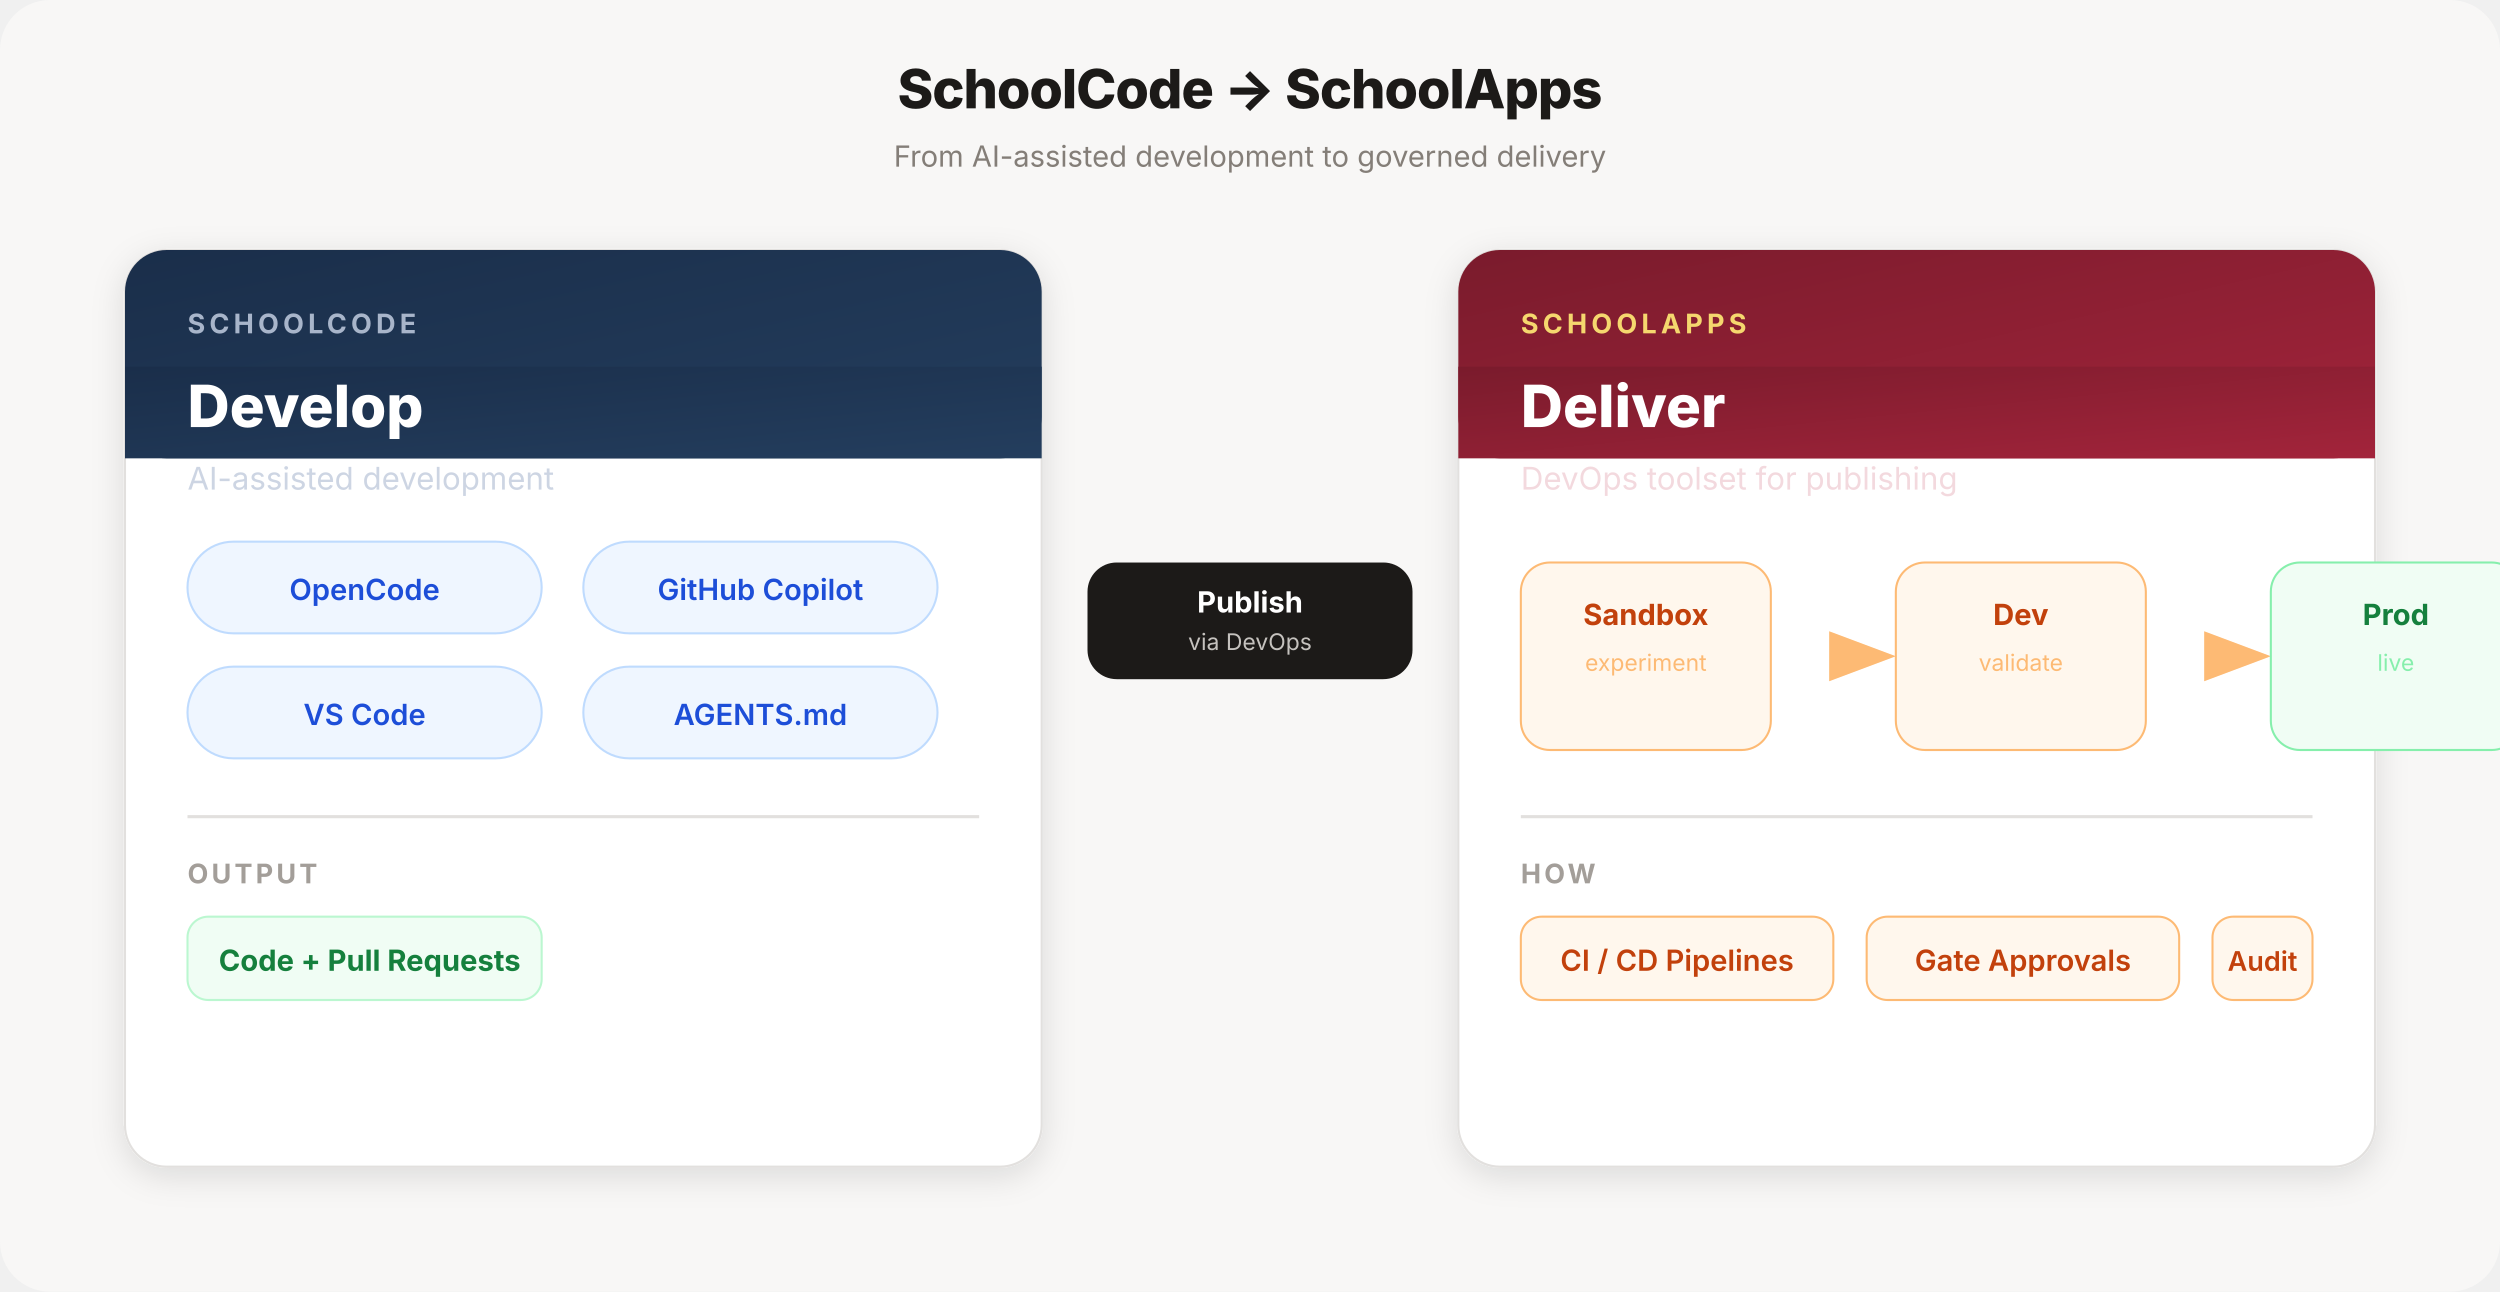
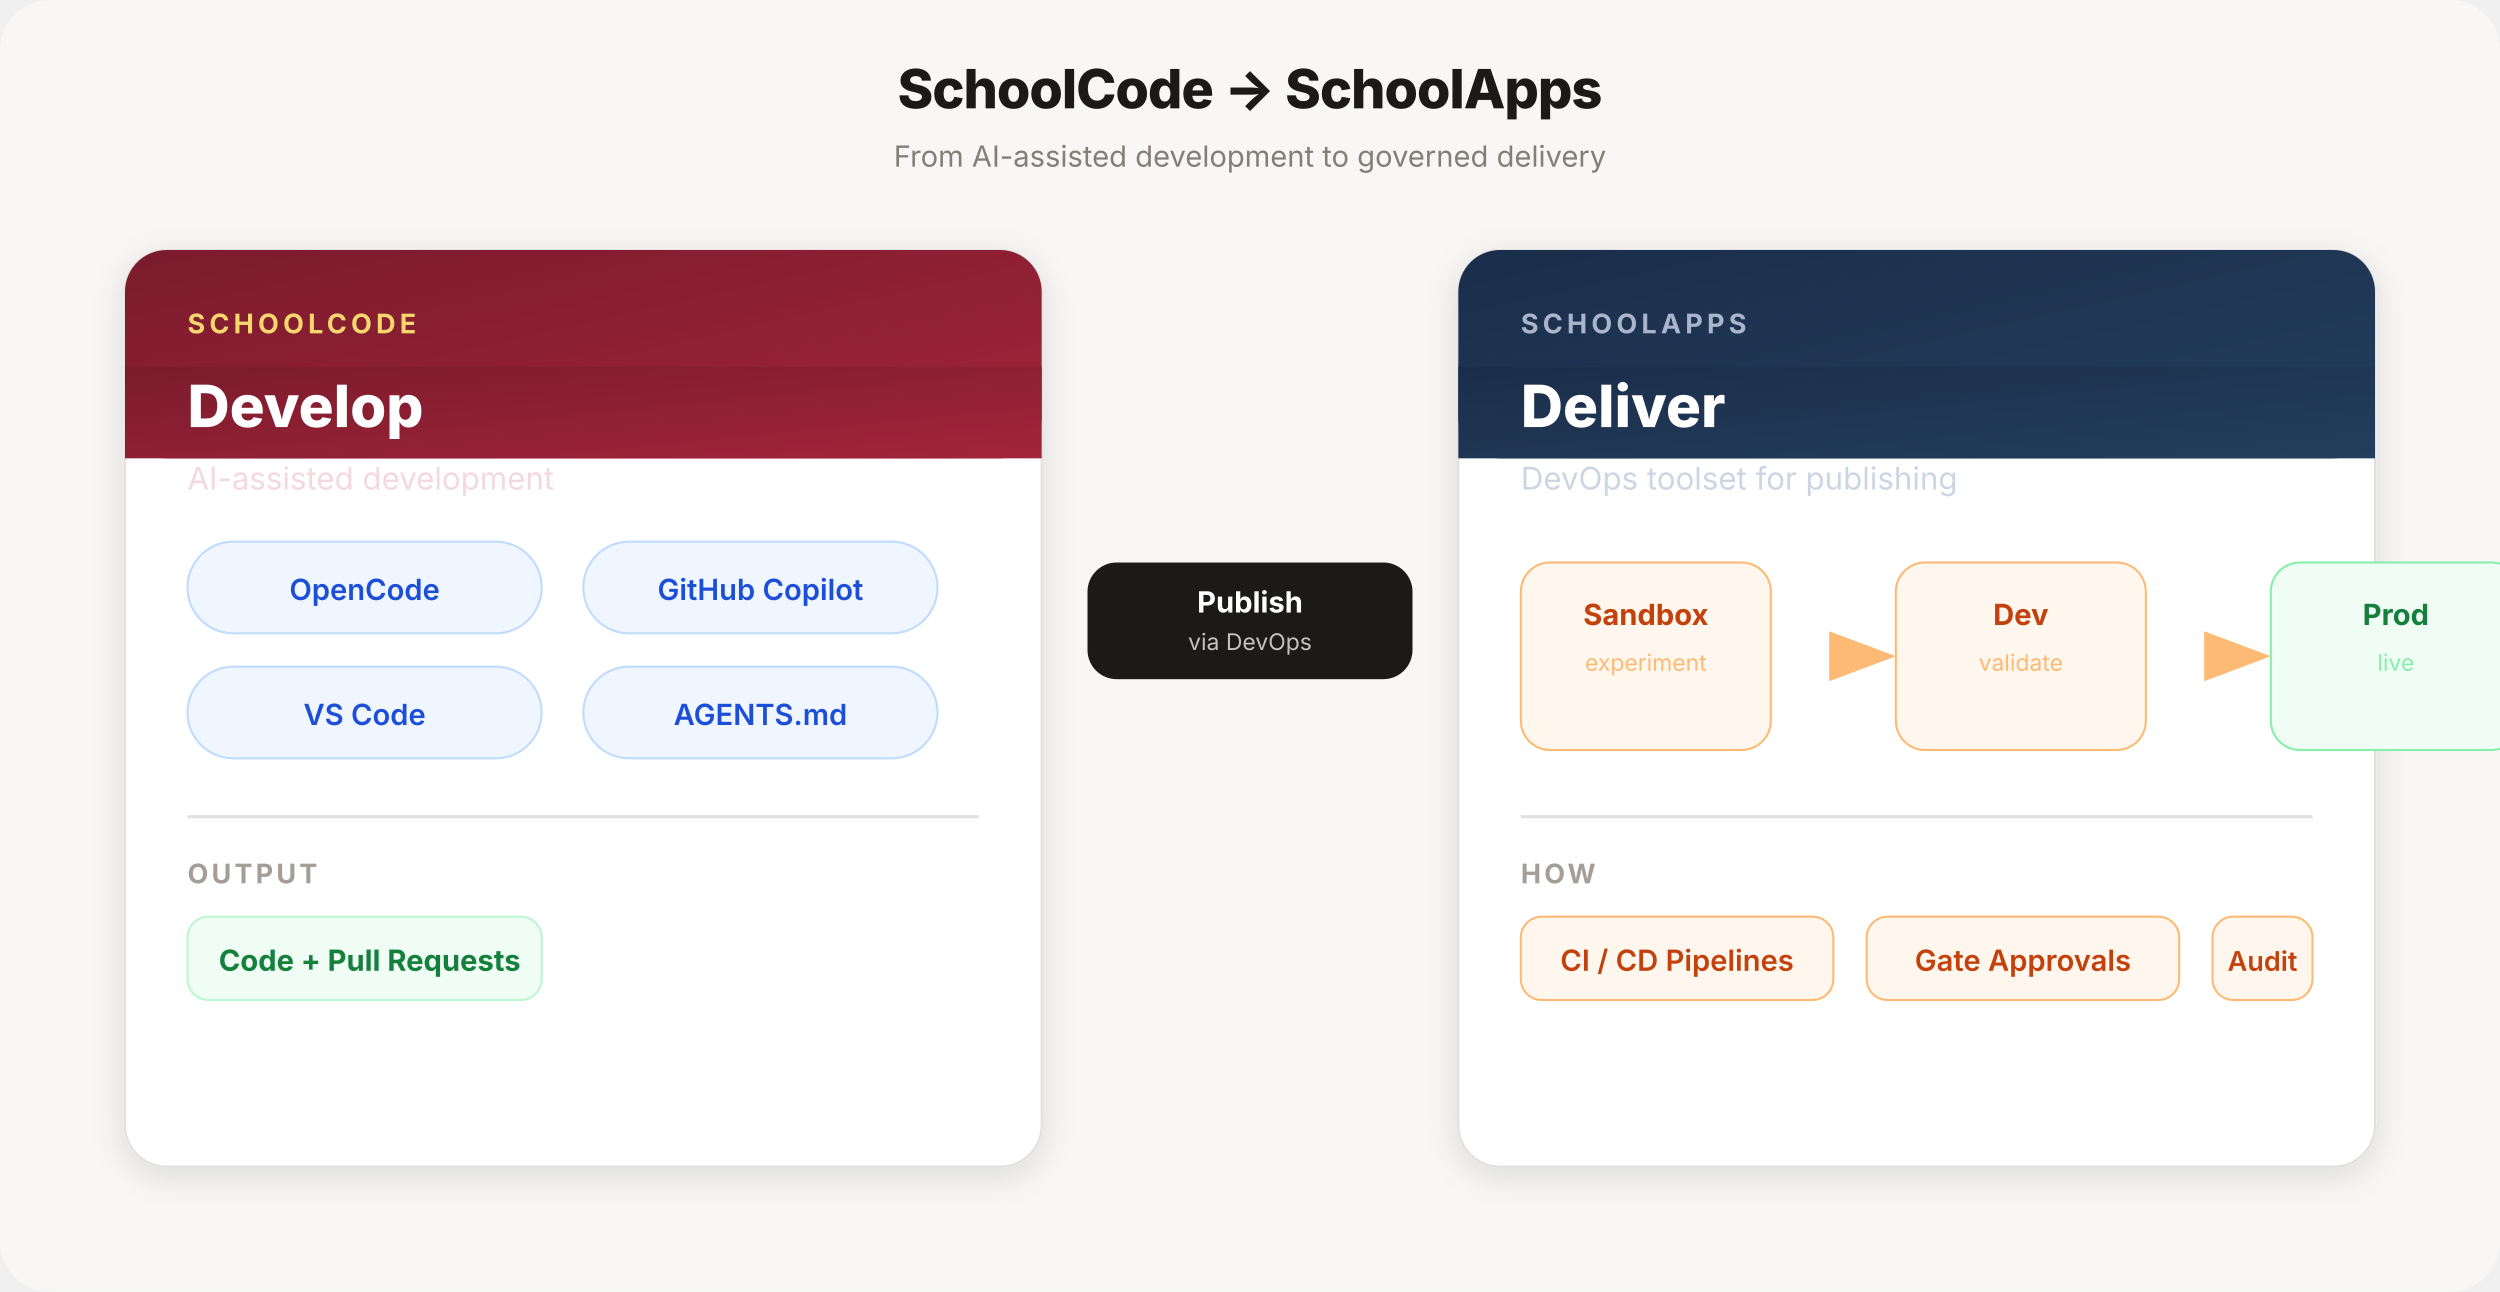
<svg xmlns="http://www.w3.org/2000/svg" viewBox="0 0 1200 620" width="1200" height="620" font-family="Inter, -apple-system, 'Segoe UI', sans-serif">
  <defs>
    <linearGradient id="navy" x1="0" y1="0" x2="1" y2="1">
      <stop offset="0" stop-color="#1A2E4A" />
      <stop offset="1" stop-color="#243E5E" />
    </linearGradient>
    <linearGradient id="brick" x1="0" y1="0" x2="1" y2="1">
      <stop offset="0" stop-color="#7A1B2C" />
      <stop offset="1" stop-color="#A3243B" />
    </linearGradient>
    <filter id="shadow" x="-10%" y="-10%" width="130%" height="130%">
      <feDropShadow dx="0" dy="4" stdDeviation="8" flood-color="#000000" flood-opacity="0.12" />
    </filter>
  </defs>
  <rect x="0" y="0" width="1200" height="620" fill="#F8F7F6" rx="24" />
  <text x="600" y="52" text-anchor="middle" font-size="26" font-weight="800" fill="#1C1A18" letter-spacing="-0.5">SchoolCode → SchoolApps</text>
  <text x="600" y="80" text-anchor="middle" font-size="14" fill="#847E78">From AI-assisted development to governed delivery</text>
  <g filter="url(#shadow)">
    <rect x="60" y="120" width="440" height="440" rx="20" fill="#FFFFFF" stroke="#E2E0DE" />
  </g>
-   <rect x="60" y="120" width="440" height="100" rx="20" fill="url(#navy)" />
-   <rect x="60" y="176" width="440" height="44" fill="url(#navy)" />
-   <text x="90" y="160" font-size="13" font-weight="700" fill="#A8B5CA" letter-spacing="2">SCHOOLCODE</text>
+   <rect x="60" y="120" width="440" height="100" rx="20" fill="url(#brick)" />
+   <rect x="60" y="176" width="440" height="44" fill="url(#brick)" />
+   <text x="90" y="160" font-size="13" font-weight="700" fill="#F5D76E" letter-spacing="2">SCHOOLCODE</text>
  <text x="90" y="205" font-size="28" font-weight="800" fill="#FFFFFF">Develop</text>
-   <text x="90" y="235" font-size="15" fill="#CDD5E3">AI-assisted development</text>
+   <text x="90" y="235" font-size="15" fill="#F3D9DE">AI-assisted development</text>
  <g font-size="14" font-weight="600" text-anchor="middle">
    <rect x="90" y="260" width="170" height="44" rx="22" fill="#EFF6FF" stroke="#BFDBFE" />
    <text x="175" y="288" fill="#1D4ED8">OpenCode</text>
    <rect x="280" y="260" width="170" height="44" rx="22" fill="#EFF6FF" stroke="#BFDBFE" />
    <text x="365" y="288" fill="#1D4ED8">GitHub Copilot</text>
    <rect x="90" y="320" width="170" height="44" rx="22" fill="#EFF6FF" stroke="#BFDBFE" />
    <text x="175" y="348" fill="#1D4ED8">VS Code</text>
    <rect x="280" y="320" width="170" height="44" rx="22" fill="#EFF6FF" stroke="#BFDBFE" />
    <text x="365" y="348" fill="#1D4ED8">AGENTS.md</text>
  </g>
  <line x1="90" y1="392" x2="470" y2="392" stroke="#E2E0DE" stroke-width="1.5" />
  <text x="90" y="424" font-size="13" font-weight="700" fill="#A39E99" letter-spacing="1.5">OUTPUT</text>
  <rect x="90" y="440" width="170" height="40" rx="10" fill="#F0FDF4" stroke="#BBF7D0" />
  <text x="105" y="466" font-size="14" font-weight="700" fill="#15803D">Code + Pull Requests</text>
  <g>
    <rect x="522" y="270" width="156" height="56" rx="14" fill="#1C1A18" />
    <text x="600" y="294" text-anchor="middle" font-size="14" font-weight="700" fill="#FFFFFF">Publish</text>
    <text x="600" y="312" text-anchor="middle" font-size="11" fill="#C5C2BE">via DevOps</text>
    <path d="M678 298 L710 298 L710 286 L742 298 L710 310 L710 298 Z" fill="#1C1A18" />
  </g>
  <g filter="url(#shadow)">
    <rect x="700" y="120" width="440" height="440" rx="20" fill="#FFFFFF" stroke="#E2E0DE" />
  </g>
-   <rect x="700" y="120" width="440" height="100" rx="20" fill="url(#brick)" />
-   <rect x="700" y="176" width="440" height="44" fill="url(#brick)" />
-   <text x="730" y="160" font-size="13" font-weight="700" fill="#F5D76E" letter-spacing="2">SCHOOLAPPS</text>
+   <rect x="700" y="120" width="440" height="100" rx="20" fill="url(#navy)" />
+   <rect x="700" y="176" width="440" height="44" fill="url(#navy)" />
+   <text x="730" y="160" font-size="13" font-weight="700" fill="#A8B5CA" letter-spacing="2">SCHOOLAPPS</text>
  <text x="730" y="205" font-size="28" font-weight="800" fill="#FFFFFF">Deliver</text>
-   <text x="730" y="235" font-size="15" fill="#F3D9DE">DevOps toolset for publishing</text>
+   <text x="730" y="235" font-size="15" fill="#CDD5E3">DevOps toolset for publishing</text>
  <g text-anchor="middle">
    <rect x="730" y="270" width="120" height="90" rx="14" fill="#FFF7ED" stroke="#FDBA74" />
    <text x="790" y="300" font-size="14" font-weight="700" fill="#C2410C">Sandbox</text>
    <text x="790" y="322" font-size="11" fill="#FDBA74">experiment</text>
    <path d="M850 315 L878 315 L878 303 L910 315 L878 327 L878 315 Z" fill="#FDBA74" />
    <rect x="910" y="270" width="120" height="90" rx="14" fill="#FFF7ED" stroke="#FDBA74" />
    <text x="970" y="300" font-size="14" font-weight="700" fill="#C2410C">Dev</text>
    <text x="970" y="322" font-size="11" fill="#FDBA74">validate</text>
    <path d="M1030 315 L1058 315 L1058 303 L1090 315 L1058 327 L1058 315 Z" fill="#FDBA74" />
    <rect x="1090" y="270" width="120" height="90" rx="14" fill="#F0FDF4" stroke="#86EFAC" />
    <text x="1150" y="300" font-size="14" font-weight="700" fill="#15803D">Prod</text>
    <text x="1150" y="322" font-size="11" fill="#86EFAC">live</text>
  </g>
  <line x1="730" y1="392" x2="1110" y2="392" stroke="#E2E0DE" stroke-width="1.5" />
  <text x="730" y="424" font-size="13" font-weight="700" fill="#A39E99" letter-spacing="1.5">HOW</text>
  <g font-size="14" font-weight="600" text-anchor="middle">
    <rect x="730" y="440" width="150" height="40" rx="10" fill="#FFF7ED" stroke="#FDBA74" />
    <text x="805" y="466" fill="#C2410C">CI / CD Pipelines</text>
    <rect x="896" y="440" width="150" height="40" rx="10" fill="#FFF7ED" stroke="#FDBA74" />
    <text x="971" y="466" fill="#C2410C">Gate Approvals</text>
    <rect x="1062" y="440" width="48" height="40" rx="10" fill="#FFF7ED" stroke="#FDBA74" />
  </g>
  <text x="1086" y="466" text-anchor="middle" font-size="13" font-weight="600" fill="#C2410C">Audit</text>
</svg>
